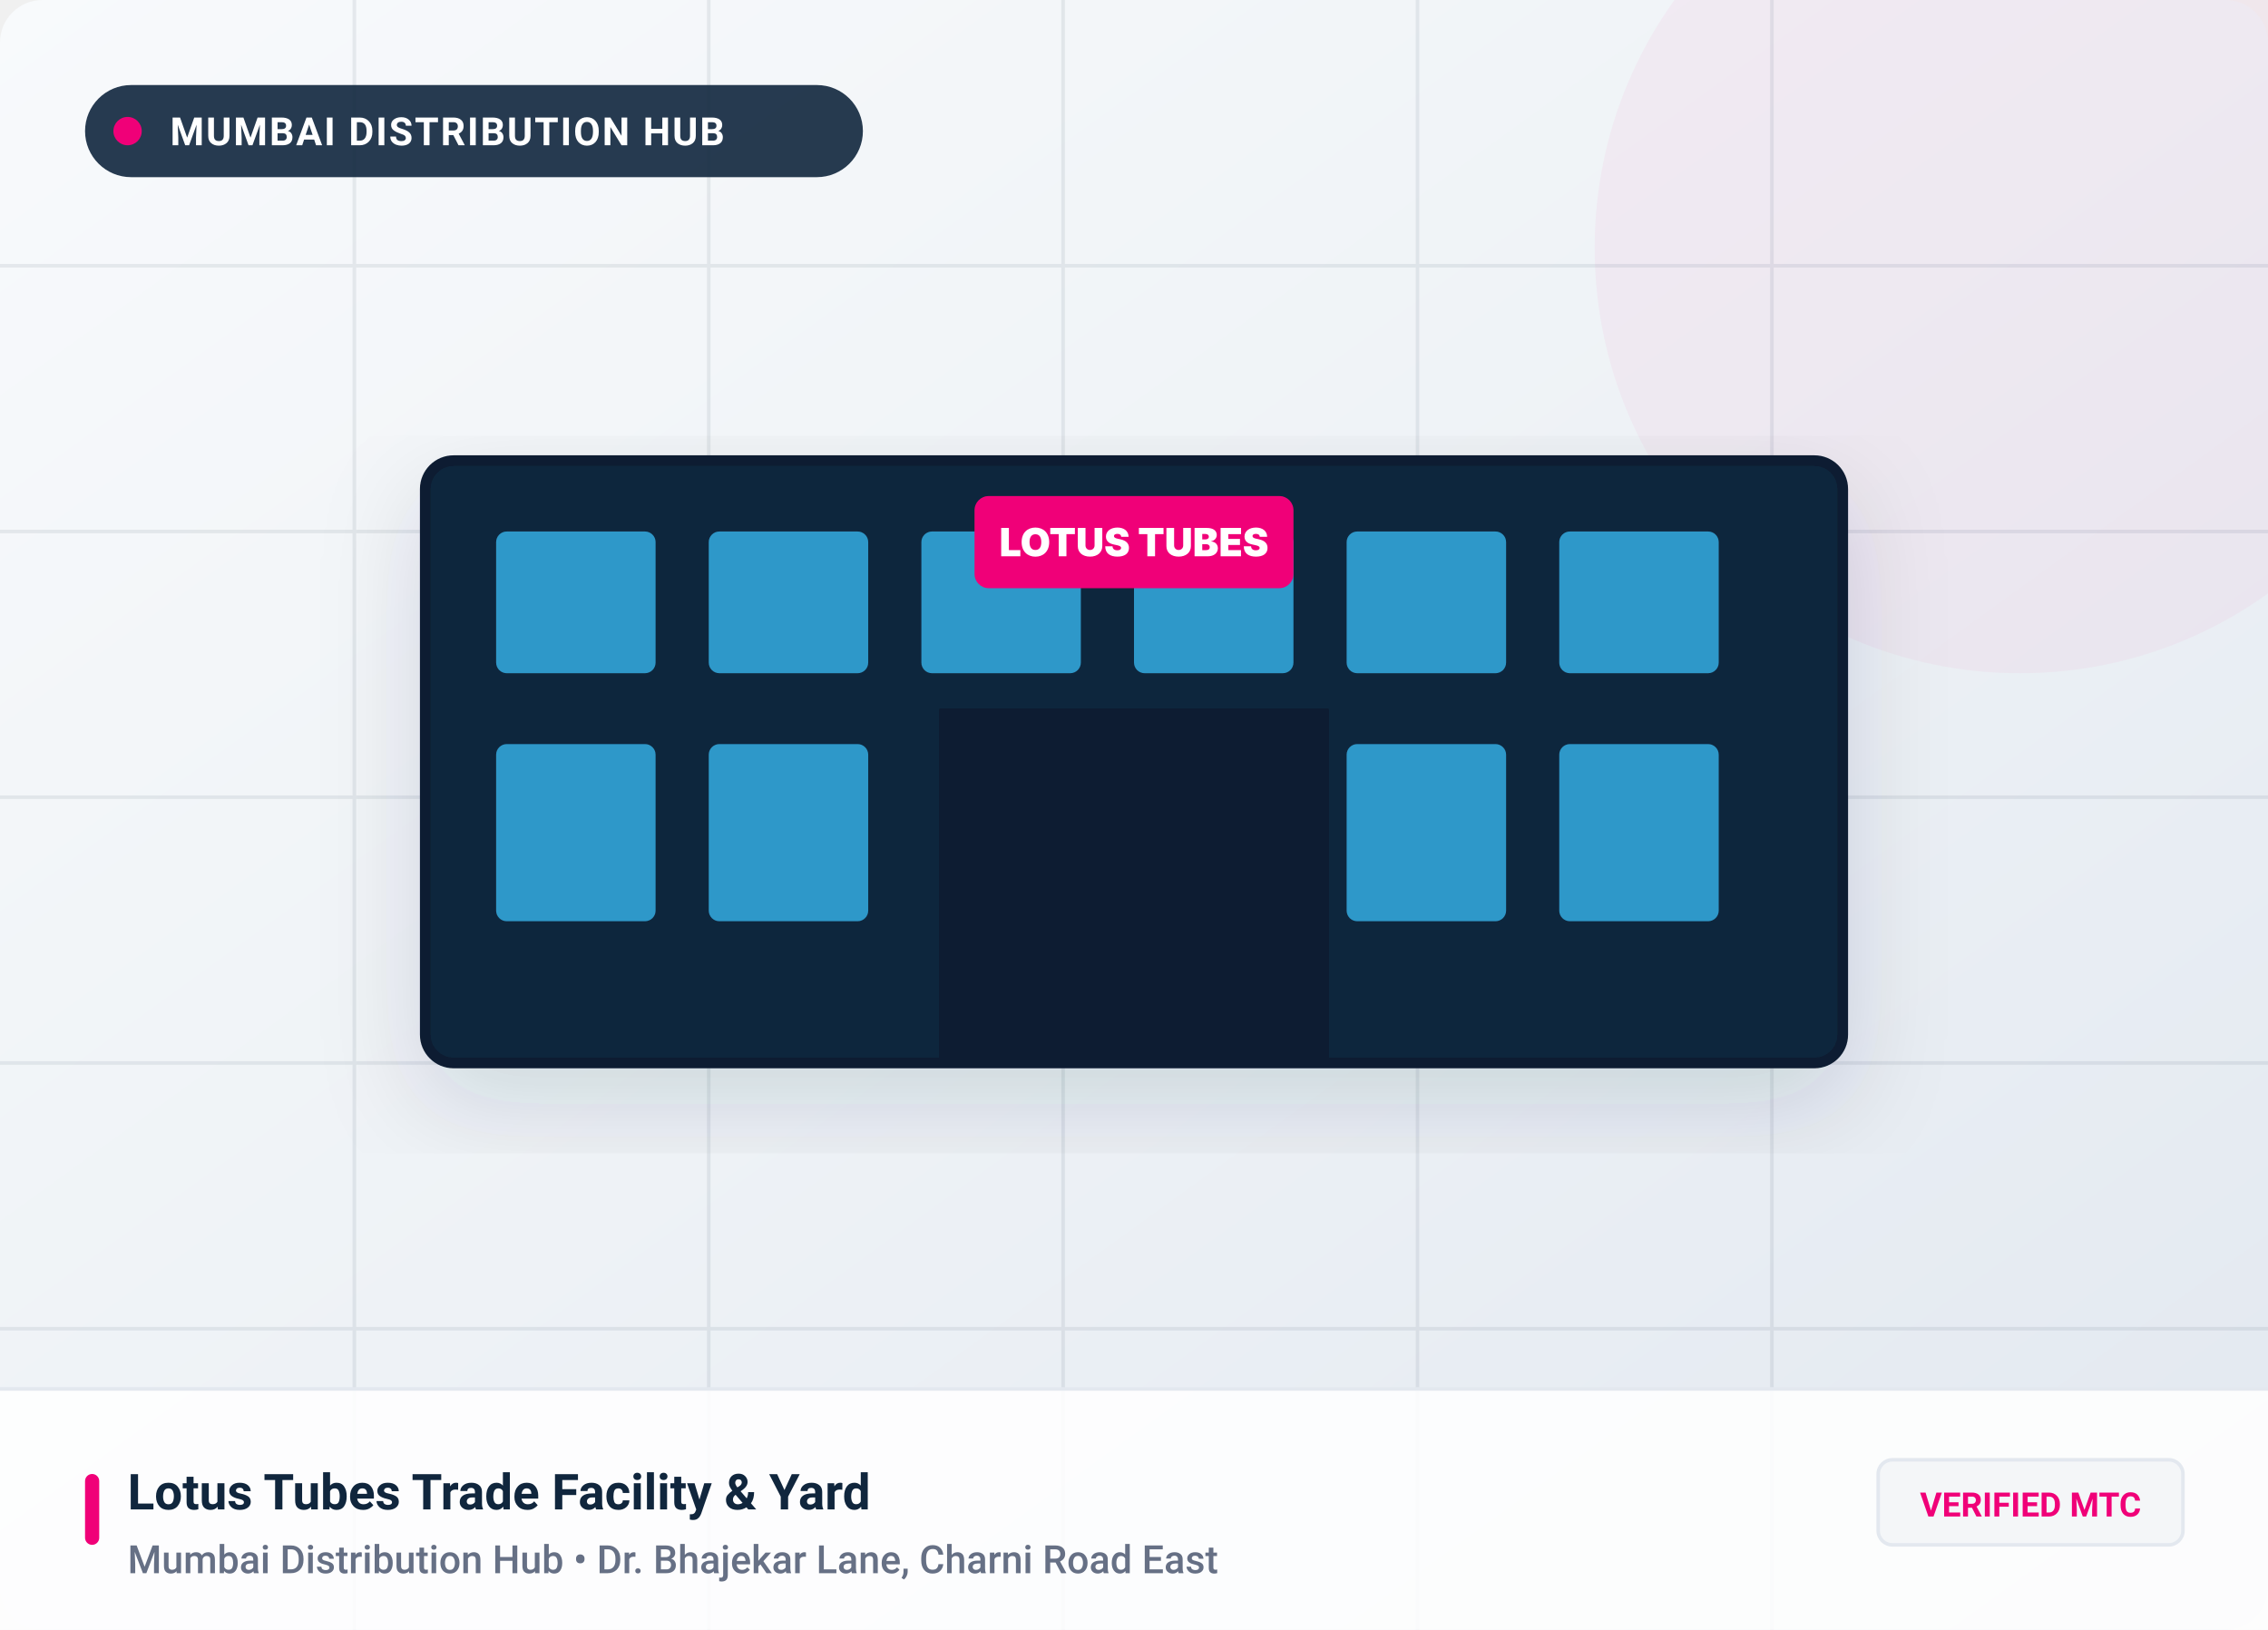
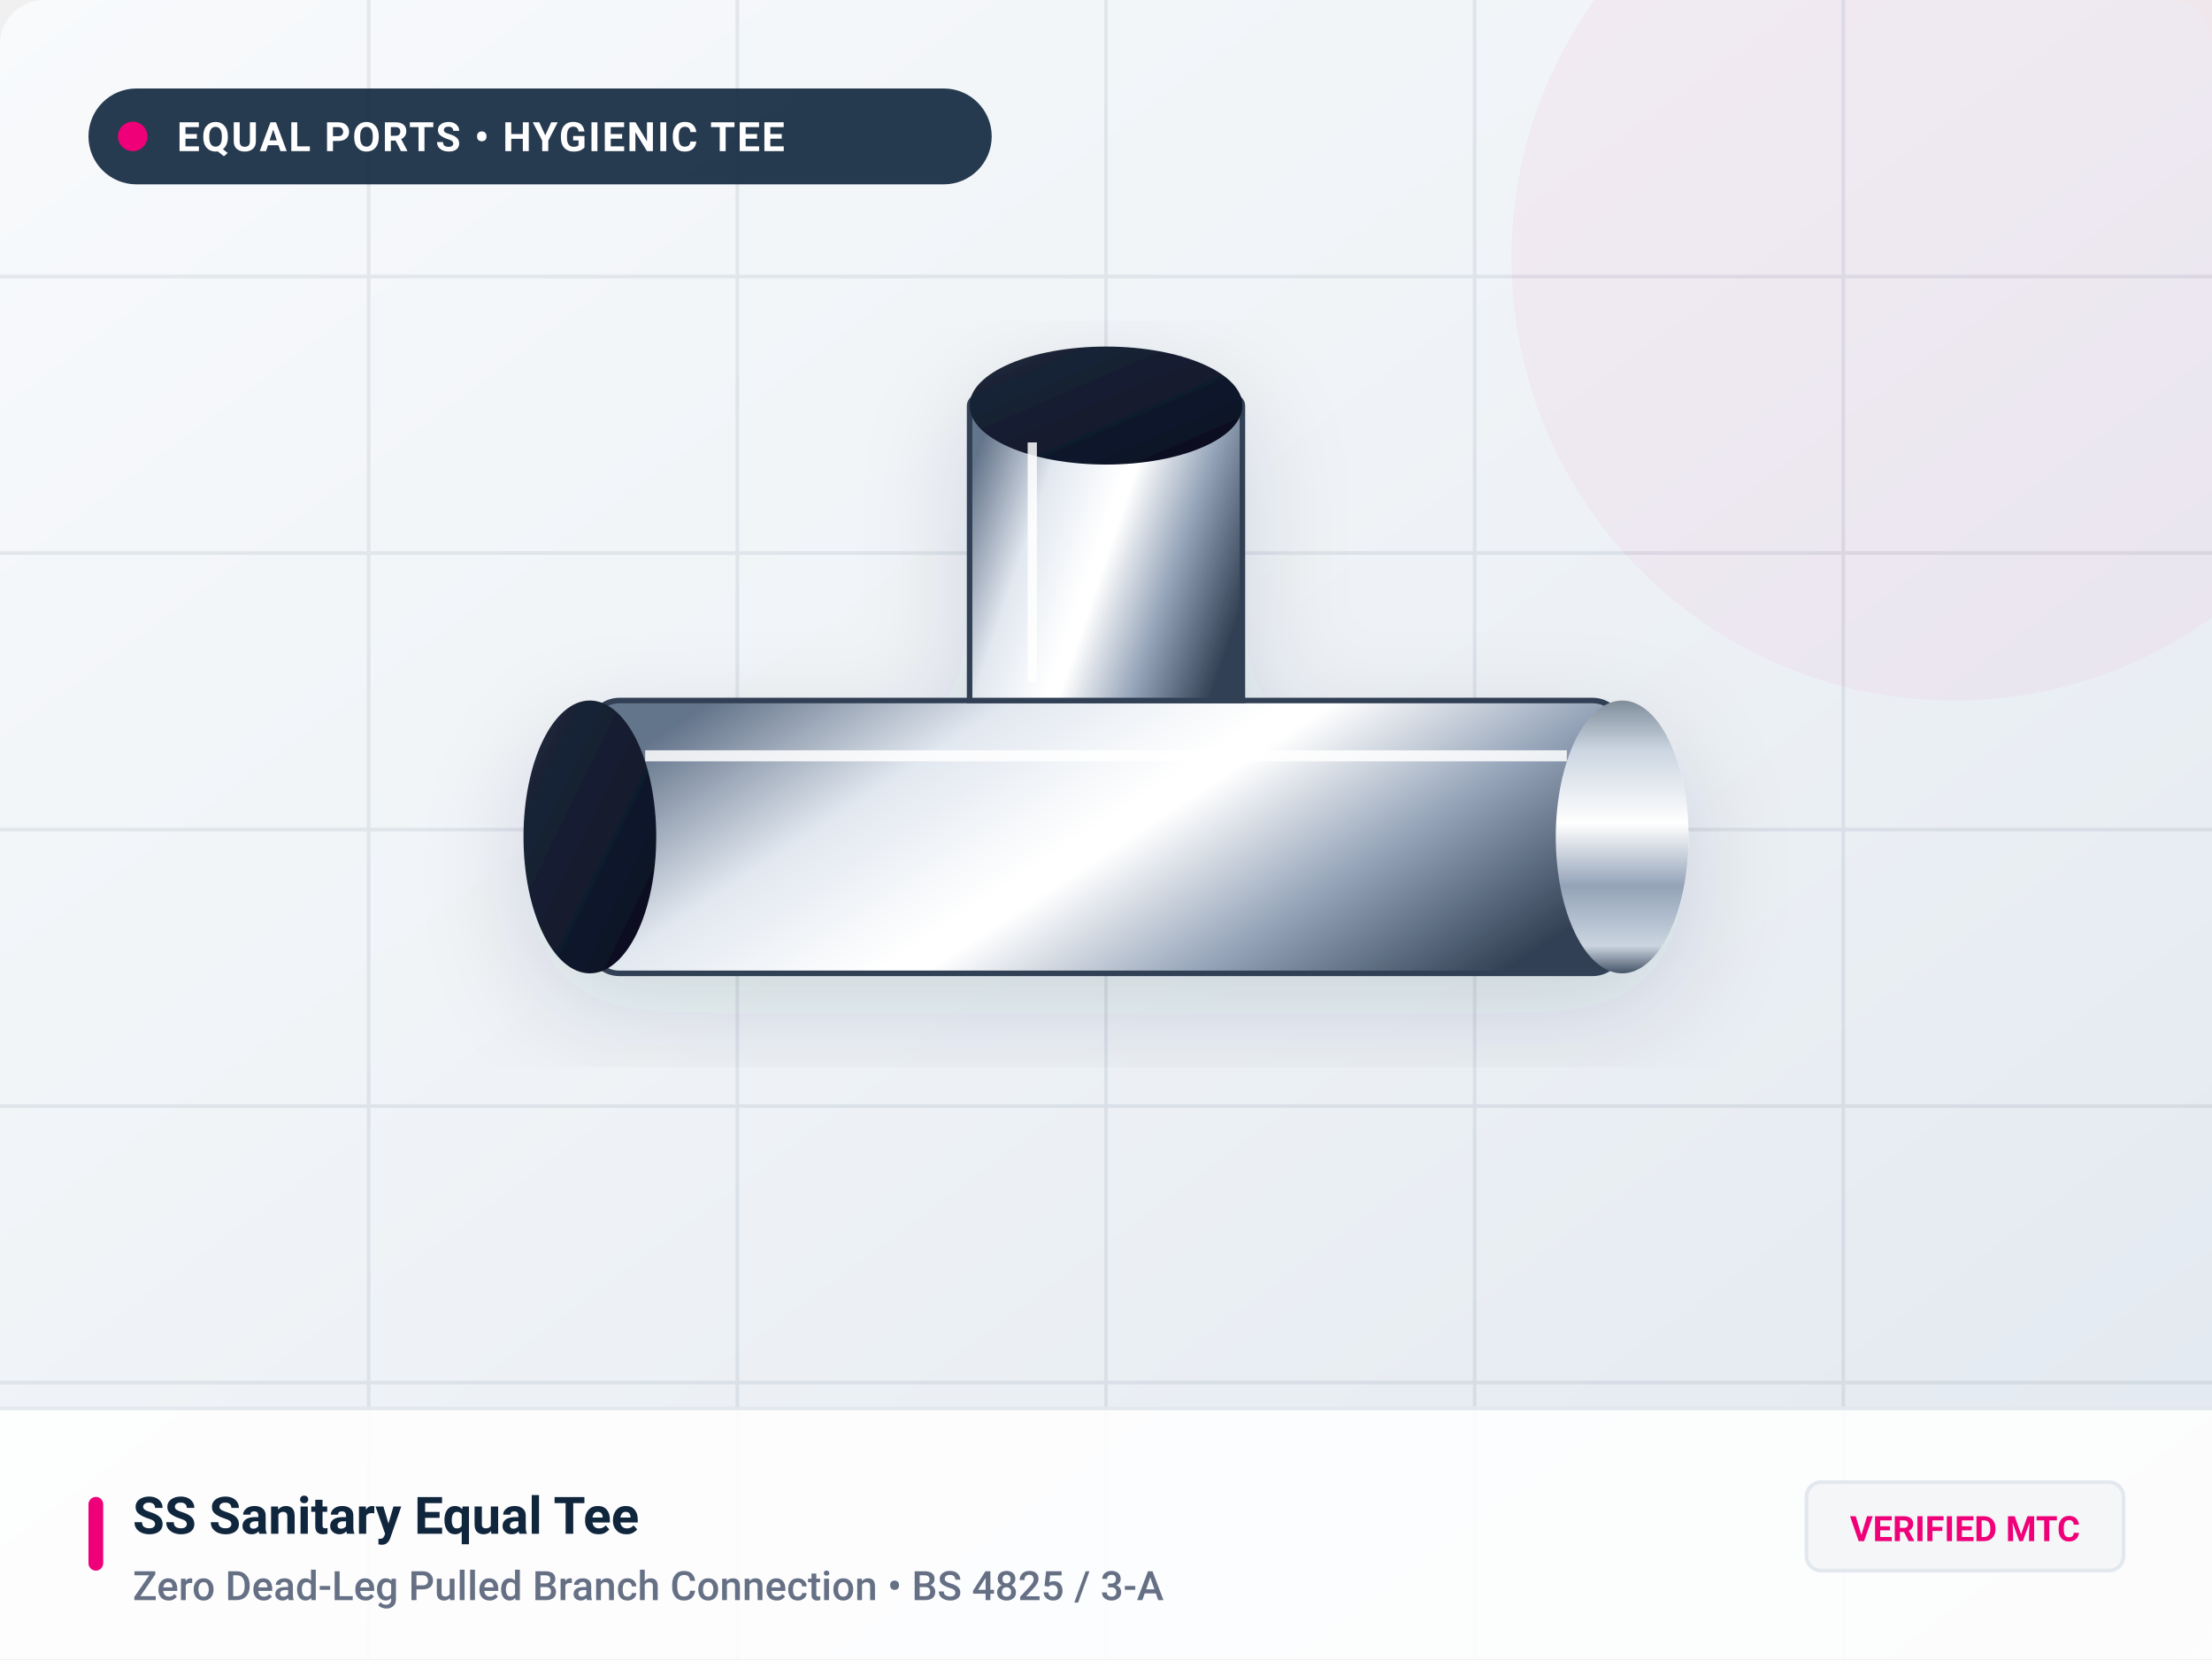
- <svg xmlns="http://www.w3.org/2000/svg" width="640" height="460" viewBox="0 0 640 460" role="img" aria-label="Lotus Tubes Trade Facility &amp; Yard">
+ <svg xmlns="http://www.w3.org/2000/svg" width="600" height="450" viewBox="0 0 600 450" role="img" aria-label="SS Sanitary Equal Tee">
  <defs>
    <linearGradient id="cardBg" x1="0%" y1="0%" x2="100%" y2="100%">
      <stop offset="0%" stop-color="#F8FAFC" />
      <stop offset="50%" stop-color="#EEF2F6" />
      <stop offset="100%" stop-color="#E2E8F0" />
    </linearGradient>
    <linearGradient id="ssGrad" x1="0%" y1="0%" x2="0%" y2="100%">
      <stop offset="0%" stop-color="#808E9B" />
      <stop offset="18%" stop-color="#CBD5E1" />
      <stop offset="45%" stop-color="#FFFFFF" />
      <stop offset="68%" stop-color="#94A3B8" />
      <stop offset="90%" stop-color="#CBD5E1" />
      <stop offset="100%" stop-color="#475569" />
    </linearGradient>
    <linearGradient id="epGrad" x1="0%" y1="30%" x2="100%" y2="70%">
      <stop offset="0%" stop-color="#64748B" />
      <stop offset="25%" stop-color="#E2E8F0" />
      <stop offset="48%" stop-color="#FFFFFF" />
      <stop offset="52%" stop-color="#FFFFFF" />
      <stop offset="75%" stop-color="#94A3B8" />
      <stop offset="100%" stop-color="#334155" />
    </linearGradient>
    <linearGradient id="innerBore" x1="0%" y1="0%" x2="100%" y2="100%">
      <stop offset="0%" stop-color="#1E293B" />
      <stop offset="70%" stop-color="#0F172A" />
      <stop offset="100%" stop-color="#020617" />
    </linearGradient>
    <linearGradient id="sealGrad" x1="0%" y1="0%" x2="100%" y2="100%">
      <stop offset="0%" stop-color="#FCE7F1" />
      <stop offset="50%" stop-color="#F472B6" />
      <stop offset="100%" stop-color="#DB2777" />
    </linearGradient>
    <filter id="softShadow" x="-10%" y="-10%" width="125%" height="125%">
      <feDropShadow dx="0" dy="10" stdDeviation="14" flood-color="#10263D" flood-opacity="0.14" />
    </filter>
    <filter id="glow" x="-20%" y="-20%" width="140%" height="140%">
      <feGaussianBlur stdDeviation="3" result="coloredBlur" />
      <feMerge>
        <feMergeNode in="coloredBlur" />
        <feMergeNode in="SourceGraphic" />
      </feMerge>
    </filter>
  </defs>
-   <rect width="640" height="460" fill="url(#cardBg)" rx="12" />
+   <rect width="600" height="450" fill="url(#cardBg)" rx="12" />
  <g opacity="0.08" stroke="#10263D" stroke-width="1">
-     <line x1="0" y1="75" x2="640" y2="75" />
-     <line x1="0" y1="150" x2="640" y2="150" />
-     <line x1="0" y1="225" x2="640" y2="225" />
-     <line x1="0" y1="300" x2="640" y2="300" />
-     <line x1="0" y1="375" x2="640" y2="375" />
-     <line x1="100" y1="0" x2="100" y2="460" />
-     <line x1="200" y1="0" x2="200" y2="460" />
-     <line x1="300" y1="0" x2="300" y2="460" />
-     <line x1="400" y1="0" x2="400" y2="460" />
-     <line x1="500" y1="0" x2="500" y2="460" />
+     <line x1="0" y1="75" x2="600" y2="75" />
+     <line x1="0" y1="150" x2="600" y2="150" />
+     <line x1="0" y1="225" x2="600" y2="225" />
+     <line x1="0" y1="300" x2="600" y2="300" />
+     <line x1="0" y1="375" x2="600" y2="375" />
+     <line x1="100" y1="0" x2="100" y2="450" />
+     <line x1="200" y1="0" x2="200" y2="450" />
+     <line x1="300" y1="0" x2="300" y2="450" />
+     <line x1="400" y1="0" x2="400" y2="450" />
+     <line x1="500" y1="0" x2="500" y2="450" />
  </g>
-   <circle cx="570" cy="70" r="120" fill="#F00078" opacity="0.04" />
+   <circle cx="530" cy="70" r="120" fill="#F00078" opacity="0.04" />
  <g transform="translate(24, 24)">
-     <rect width="219.5" height="26" rx="13" fill="#10263D" opacity="0.9" />
+     <rect width="245" height="26" rx="13" fill="#10263D" opacity="0.9" />
    <circle cx="12" cy="13" r="4" fill="#F00078" />
-     <text x="24" y="17" font-family="-apple-system, BlinkMacSystemFont, 'Segoe UI', Roboto, sans-serif" font-size="11" font-weight="700" fill="#FFFFFF" letter-spacing="0.5">MUMBAI DISTRIBUTION HUB</text>
+     <text x="24" y="17" font-family="-apple-system, BlinkMacSystemFont, 'Segoe UI', Roboto, sans-serif" font-size="11" font-weight="700" fill="#FFFFFF" letter-spacing="0.5">EQUAL PORTS • HYGIENIC TEE</text>
  </g>
  <g filter="url(#softShadow)">
-     <g transform="translate(80, 70)">
-       <rect x="40" y="60" width="400" height="170" rx="8" fill="#10263D" stroke="#071C30" stroke-width="3" />
-       <g fill="#38BDF8" opacity="0.75">
-         <rect x="60" y="80" width="45" height="40" rx="3" />
-         <rect x="120" y="80" width="45" height="40" rx="3" />
-         <rect x="180" y="80" width="45" height="40" rx="3" />
-         <rect x="240" y="80" width="45" height="40" rx="3" />
-         <rect x="300" y="80" width="45" height="40" rx="3" />
-         <rect x="360" y="80" width="45" height="40" rx="3" />
-         <rect x="60" y="140" width="45" height="50" rx="3" />
-         <rect x="120" y="140" width="45" height="50" rx="3" />
-         <rect x="300" y="140" width="45" height="50" rx="3" />
-         <rect x="360" y="140" width="45" height="50" rx="3" />
-       </g>
-       <rect x="185" y="130" width="110" height="100" fill="#071C30" />
-       <rect x="195" y="70" width="90" height="26" rx="4" fill="#F00078" />
-       <text x="240" y="87" font-family="-apple-system, sans-serif" font-size="11" font-weight="900" fill="#FFFFFF" text-anchor="middle">
-             LOTUS TUBES
-           </text>
+     <g transform="translate(120, 90)">
+       <rect x="40" y="100" width="280" height="74" rx="8" fill="url(#epGrad)" stroke="#334155" stroke-width="1.5" />
+       <ellipse cx="40" cy="137" rx="18" ry="37" fill="url(#innerBore)" />
+       <ellipse cx="320" cy="137" rx="18" ry="37" fill="url(#ssGrad)" />
+       <path d="M 143,100 L 143,20 C 143,10 217,10 217,20 L 217,100 Z" fill="url(#epGrad)" stroke="#334155" stroke-width="1.5" />
+       <ellipse cx="180" cy="20" rx="37" ry="16" fill="url(#innerBore)" />
+       <line x1="55" y1="115" x2="305" y2="115" stroke="#FFFFFF" stroke-width="3" opacity="0.85" />
+       <line x1="160" y1="30" x2="160" y2="95" stroke="#FFFFFF" stroke-width="2.5" opacity="0.85" />
    </g>
  </g>
-   <g transform="translate(0, 392)">
-     <rect width="640" height="68" fill="#FFFFFF" opacity="0.88" />
-     <line x1="0" y1="0" x2="640" y2="0" stroke="#E3E8EF" stroke-width="1" />
+   <g transform="translate(0, 382)">
+     <rect width="600" height="68" fill="#FFFFFF" opacity="0.88" />
+     <line x1="0" y1="0" x2="600" y2="0" stroke="#E3E8EF" stroke-width="1" />
    <rect x="24" y="24" width="4" height="20" rx="2" fill="#F00078" />
    <text x="36" y="34" font-family="-apple-system, BlinkMacSystemFont, 'Segoe UI', Roboto, sans-serif" font-size="14" font-weight="700" fill="#10263D">
-       Lotus Tubes Trade Facility &amp; Yard
+       SS Sanitary Equal Tee
    </text>
    <text x="36" y="52" font-family="-apple-system, BlinkMacSystemFont, 'Segoe UI', Roboto, sans-serif" font-size="11" font-weight="500" fill="#667085">
-       Mumbai Distribution Hub • Dr. Bhajekar Lane, Charni Road East
+       Zero Dead-Leg Pulled Branch Connection • BS 4825 / 3-A
    </text>
-     <g transform="translate(530, 20)">
+     <g transform="translate(490, 20)">
      <rect width="86" height="24" rx="4" fill="#F4F6F8" stroke="#E3E8EF" />
      <text x="43" y="16" font-family="-apple-system, BlinkMacSystemFont, 'Segoe UI', Roboto, sans-serif" font-size="9.5" font-weight="700" fill="#F00078" text-anchor="middle">
        VERIFIED MTC
      </text>
    </g>
  </g>
</svg>
